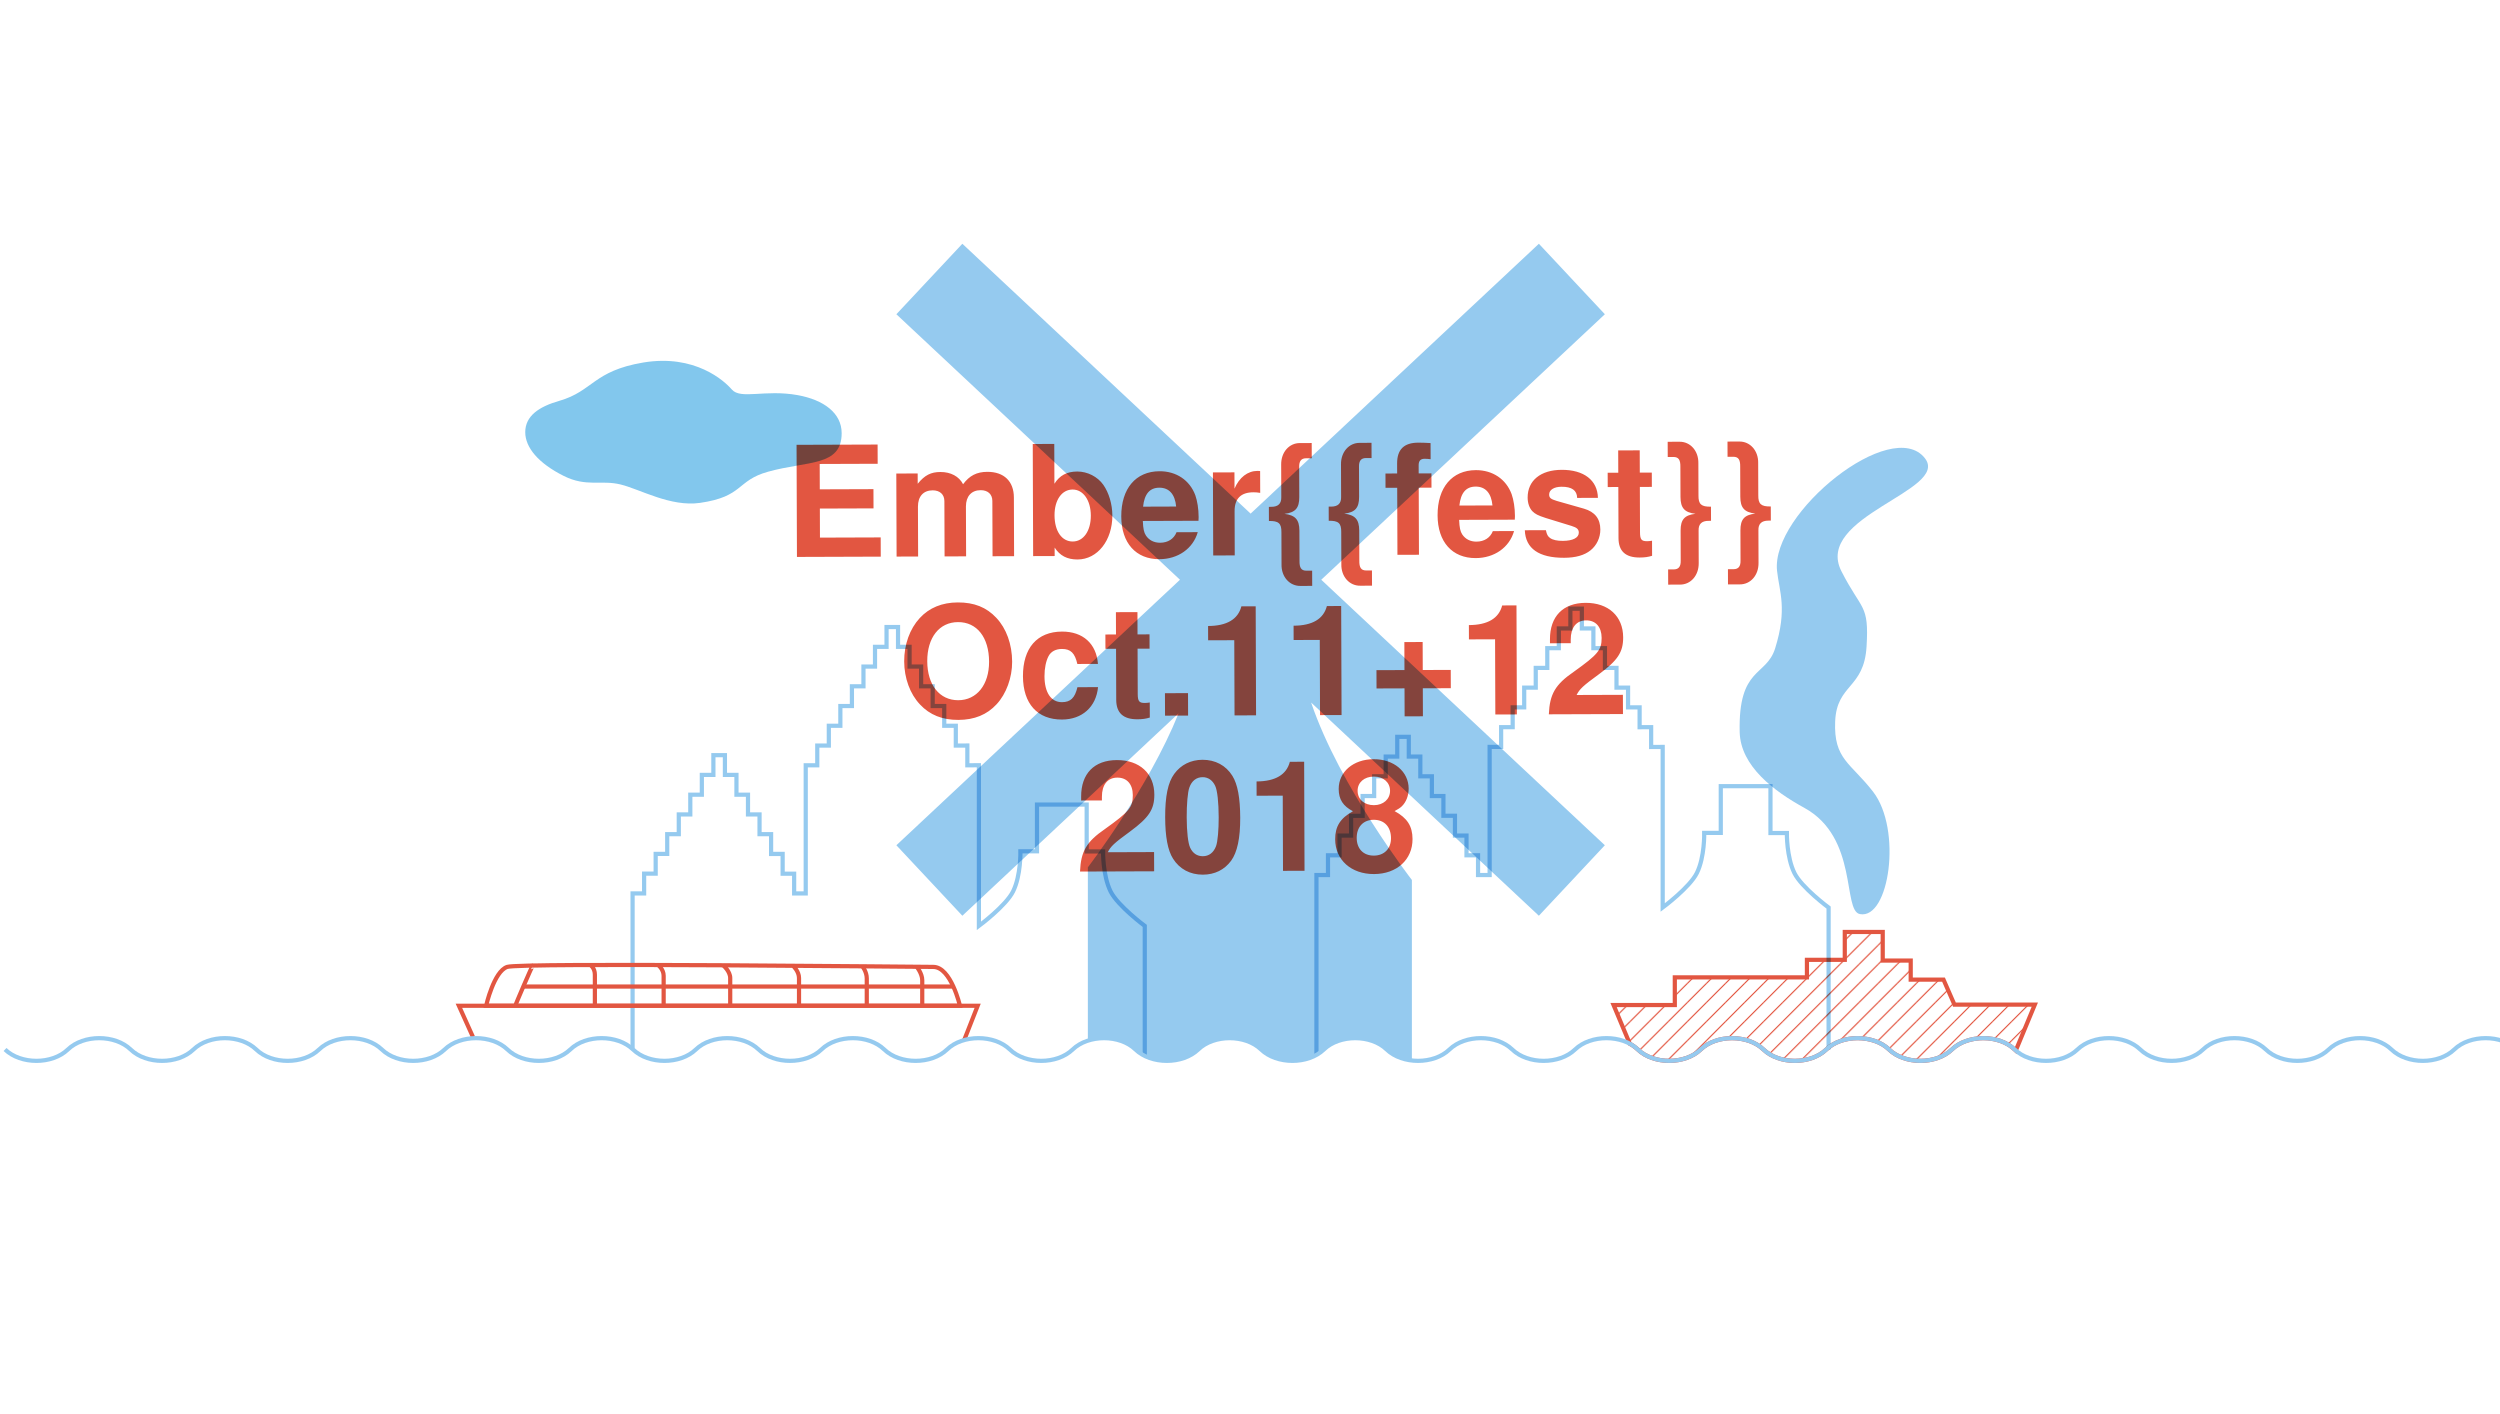
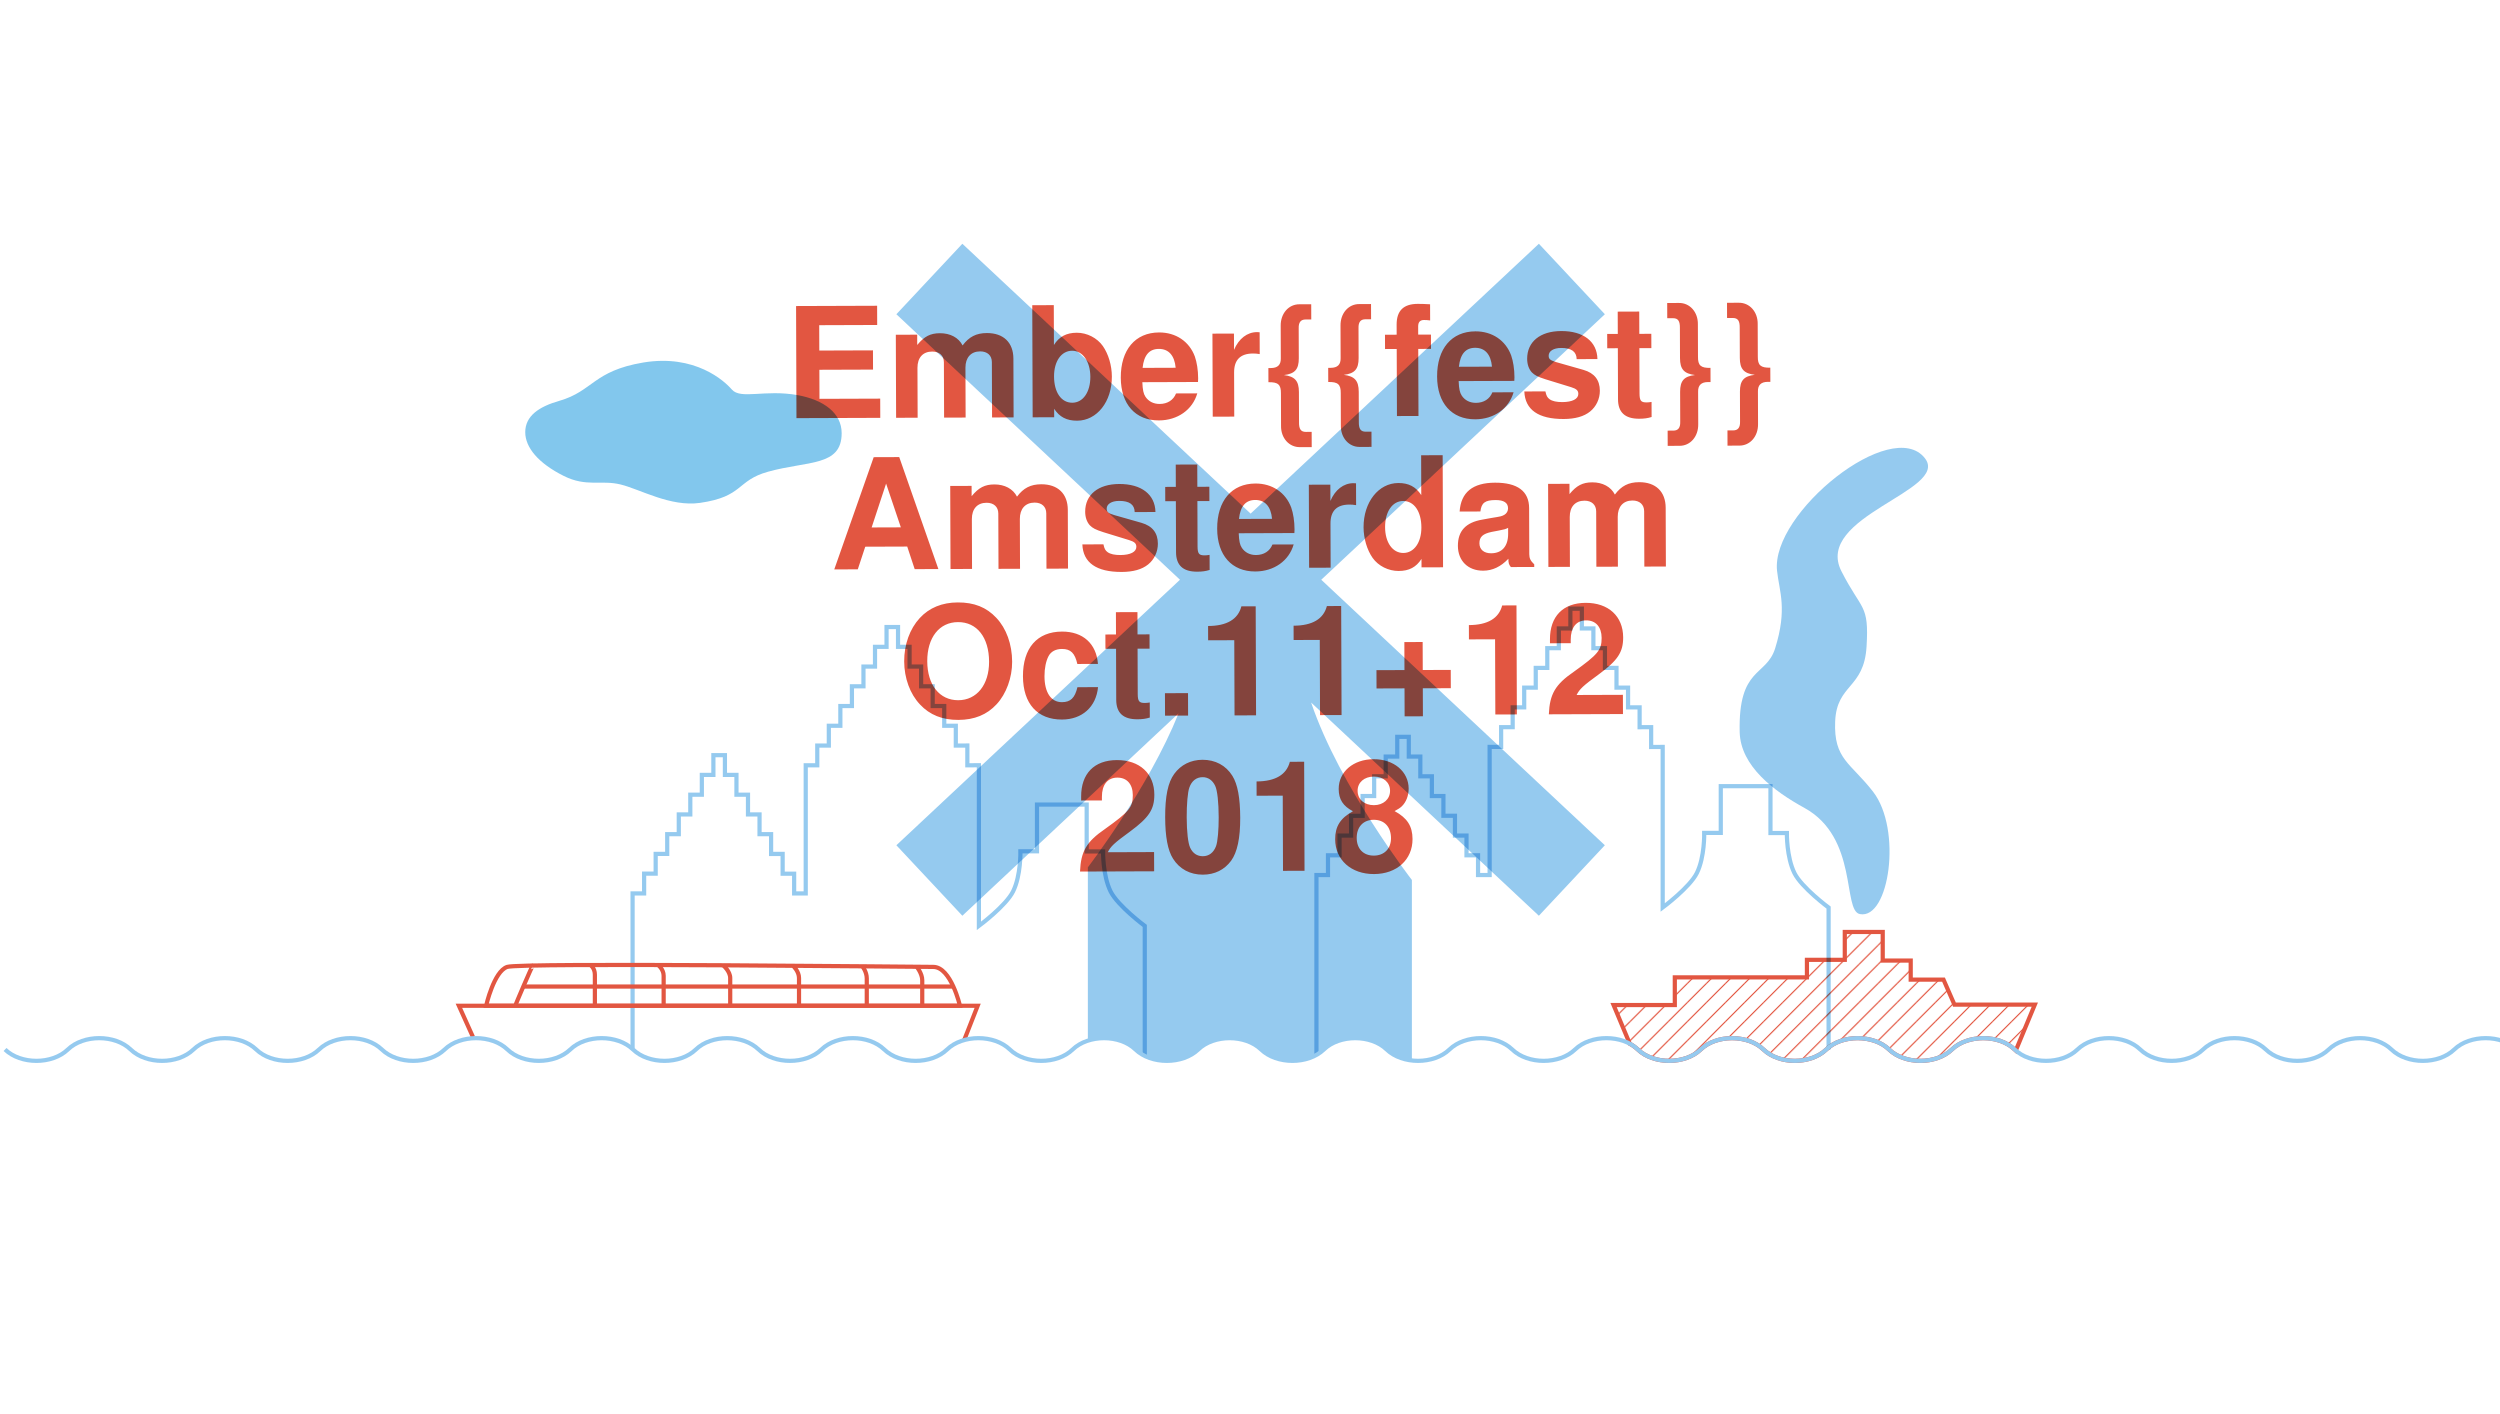
<svg xmlns="http://www.w3.org/2000/svg" viewBox="0 0 2972.22 1680.67">
  <defs>
    <style>.cls-1,.cls-15,.cls-2,.cls-5,.cls-8{fill:none;}.cls-14,.cls-2,.cls-8,.cls-9{stroke:#e25641;}.cls-14,.cls-15,.cls-2,.cls-5,.cls-6,.cls-8,.cls-9{stroke-miterlimit:10;}.cls-3{isolation:isolate;}.cls-4{fill:#95caef;}.cls-15,.cls-5{stroke:#95caef;}.cls-14,.cls-15,.cls-5,.cls-8,.cls-9{stroke-width:5px;}.cls-10,.cls-5{mix-blend-mode:multiply;}.cls-6,.cls-7{fill:#63b9e9;}.cls-6{stroke:#e6e6e6;stroke-dasharray:0 3;}.cls-7{opacity:0.8;}.cls-9{fill:#f2f2f2;}.cls-10{font-size:182.82px;fill:#e25641;font-family:Helvetica-Bold, Helvetica;font-weight:700;}.cls-11{letter-spacing:-0.05em;}.cls-12{letter-spacing:0em;}.cls-13{letter-spacing:-0.08em;}.cls-14{fill:url(#quadrat_Kopie_6);}</style>
    <pattern id="quadrat_Kopie_6" data-name="quadrat Kopie 6" width="22.68" height="22.68" patternUnits="userSpaceOnUse" viewBox="0 0 22.68 22.68">
      <rect class="cls-1" width="22.68" height="22.68" />
      <line class="cls-2" x1="10.53" y1="57.5" x2="55.28" y2="12.75" />
      <line class="cls-2" x1="-12.14" y1="57.5" x2="32.6" y2="12.75" />
      <line class="cls-2" x1="-34.82" y1="57.5" x2="9.92" y2="12.75" />
      <line class="cls-2" x1="10.53" y1="34.82" x2="55.28" y2="-9.92" />
      <line class="cls-2" x1="-12.14" y1="34.82" x2="32.6" y2="-9.92" />
      <line class="cls-2" x1="-34.82" y1="34.82" x2="9.92" y2="-9.92" />
      <line class="cls-2" x1="10.53" y1="12.14" x2="55.28" y2="-32.6" />
      <line class="cls-2" x1="-12.14" y1="12.14" x2="32.6" y2="-32.6" />
      <line class="cls-2" x1="-34.82" y1="12.14" x2="9.92" y2="-32.6" />
    </pattern>
  </defs>
  <g class="cls-3">
    <g id="Ebene_3" data-name="Ebene 3">
      <path class="cls-4" d="M1349.92,1247.74c18.67,18,56,18,74.66,0s56-18,74.67,0,56,18,74.66,0,56-18,74.66,0c7.7,7.41,18.58,11.76,30,13.06V1046.16s-85.68-110.26-119.8-210.93l270.77,253.49,78.44-83.81L1570.82,689.26,1908,373.61l-78.44-83.81L1486.84,610.64,1144.13,289.8l-78.45,83.81,337.17,315.65-337.17,315.65,78.45,83.81L1401.23,848c-35.93,89.45-107.89,183.16-107.89,183.16v206.08C1312.41,1231.05,1336.2,1234.54,1349.92,1247.74Z" />
      <path class="cls-5" d="M1361,1256.12V1100.8s-32.1-23.85-40.63-41c-9.42-19-8.94-47.58-8.94-47.58h-19.49V956.52h-59.08v55.58h-19.69s.68,28.71-8.74,47.68c-8.53,17.17-40.63,41-40.63,41v-191l-13.73.08V886.35l-13.72.06V862.87H1122.6V839.4h-13.75l0-23.48h-13.75l0-23.48-13.72,0V769h-13.72V745.49H1054V769h-13.72v23.47h-13.72v23.48h-13.73v23.47H999.09v23.47H985.37v23.48H971.64v23.47H957.92v152.34H944.15l0-23.48H930.47v-23.47H916.75V991.73H903V968.25l-13.72,0V944.78l-13.72,0V921.3H861.85V897.83H848.13V921.3H834.41v23.48H820.69v23.47H807v23.48H793.24v23.48H779.52v23.47H765.79v23.48H752.07v184.11" />
      <path class="cls-6" d="M1728.3,445.3c.4-.11.79-.25,1.2-.34C1729.09,445.05,1728.7,445.19,1728.3,445.3Z" />
      <path class="cls-7" d="M1000.65,515c0,39.82-40.33,32.68-87.51,45.81-37.86,10.54-28.85,29.56-80.95,37.07-35.07,5-71.17-16.22-94.44-21.9s-40.47,3.37-67.46-10.11c-30.49-15.23-45.83-34-45.83-52.05,0-19.27,16.21-30.32,40.44-37.25C705.09,465,705.26,441,764.73,431c61.65-10.29,96.71,22.06,105.24,32,10.58,12.33,39.3-.25,78.25,6.74C979.41,475.38,1000.65,491.13,1000.65,515Z" />
      <path class="cls-4" d="M2112.71,678.66c-7.42-68.89,136.64-184.42,175.86-133.77,29.73,38.39-132.67,68.92-99.29,134.33,24.17,47.38,32.91,38.49,29.86,89.34-3,50.63-35.5,44.25-37.34,89.27s18.41,49,45.07,83.42c34.78,44.91,19.3,152.17-15.63,145.51-21-4-1.49-90.9-66.18-126.37-35.51-19.47-75.85-49.33-76.78-90.2-1.76-77.56,31.59-65.62,42.12-99.23C2125.22,723.63,2115.37,703.4,2112.71,678.66Zm-436.52-141" />
      <path class="cls-8" d="M577.94,1195.72s9.23-40.89,25.06-46.17,485.43,0,506.54,0,31.72,46.18,31.72,46.18Z" />
      <path class="cls-8" d="M782.35,1147.22s6.65,5,6.65,12.89v35.32" />
      <path class="cls-8" d="M859.89,1147.63s8.25,7.2,8.25,15.11v32.83" />
      <polyline class="cls-8" points="1146.41 1236.28 1162.34 1195.73 545.57 1195.73 562.4 1233.1" />
      <path class="cls-8" d="M702,1147.28s5.24,3.59,5.24,11.51v36.78" />
      <path class="cls-8" d="M943,1148.31s6.94,6.52,6.94,14.43v32.69" />
      <path class="cls-8" d="M1025.21,1148.7s5.28,6.6,5.28,14.51v32.49" />
      <path class="cls-8" d="M1089.72,1149.05s6.72,8.34,6.72,16.26v30.39" />
      <line class="cls-9" x1="622.26" y1="1172.89" x2="1133.51" y2="1172.89" />
      <path class="cls-9" d="M633.25,1148.17c-.45-.19-21,47.36-20.54,47.55" />
      <text class="cls-10" transform="translate(845.71 487.25) rotate(-0.2)">
-         <tspan x="86.72" y="175.23">Ember{{fest}} </tspan>
+         <tspan x="86.72" y="10.23">Ember{{fest}}</tspan>
+         <tspan x="140.72" y="190.23">Amsterdam</tspan>
        <tspan x="220.91" y="365.46">Oct.11+12 </tspan>
        <tspan x="430.91" y="550.46">2018 </tspan>
      </text>
      <path class="cls-14" d="M2021.89,1247.74c18.66-18,56-18,74.66,0s56,18,74.66,0,56-18,74.67,0,56,18,74.66,0,56-18,74.66,0c.43.42.89.82,1.34,1.22l22.61-54.53h-95.53l-13-29.76h-39V1142h-33.27v-34h-45.11v33.16h-45V1162H1991.16v32.89h-72.79l19.25,46a43.19,43.19,0,0,1,9.6,6.9C1965.89,1265.71,2003.22,1265.71,2021.89,1247.74Z" />
      <path class="cls-5" d="M2174,1247.74V1079s-32.1-23.85-40.62-41c-9.42-19-9-47.58-9-47.58h-19.49V934.67h-59.08v55.58h-19.69s.68,28.71-8.74,47.68c-8.53,17.17-40.63,41-40.63,41V888l-13.72.09V864.5l-13.72.07V841h-13.73V817.55h-13.75l0-23.48h-13.74l0-23.47h-13.73V747.12h-13.72V723.64H1867v23.48h-13.73V770.6h-13.72v23.47h-13.72v23.48h-13.73V841H1798.4V864.5h-13.72V888H1771v152.34h-13.77l0-23.48H1743.5V993.36h-13.72V969.88h-13.72V946.41l-13.73,0V922.93l-13.72,0V899.46h-13.72V876h-13.72v23.48h-13.73v23.47h-13.72v23.48H1620v23.47h-13.73v23.48h-13.72v23.47h-13.72v23.48H1565.1v213.91" />
      <path class="cls-15" d="M2992.5,1247.74c-18.66-18-56-18-74.66,0s-56,18-74.67,0-56-18-74.65,0-56,18-74.67,0-56-18-74.66,0-56,18-74.66,0-56-18-74.67,0-56,18-74.66,0-56-18-74.66,0-56,18-74.66,0-56-18-74.67,0-56,18-74.66,0-56-18-74.66,0-56,18-74.67,0-56-18-74.66,0-56,18-74.66,0-56-18-74.66,0-56,18-74.67,0-56-18-74.66,0-56,18-74.66,0-56-18-74.67,0-56,18-74.66,0-56-18-74.66,0-56,18-74.66,0-56-18-74.67,0-56,18-74.66,0-56-18-74.66,0-56,18-74.67,0-56-18-74.66,0-56,18-74.66,0-56-18-74.66,0-56,18-74.66,0-56-18-74.67,0-56,18-74.66,0-56-18-74.66,0-56,18-74.67,0-56-18-74.66,0-56,18-74.66,0-56-18-74.66,0-56,18-74.67,0" />
    </g>
  </g>
</svg>
